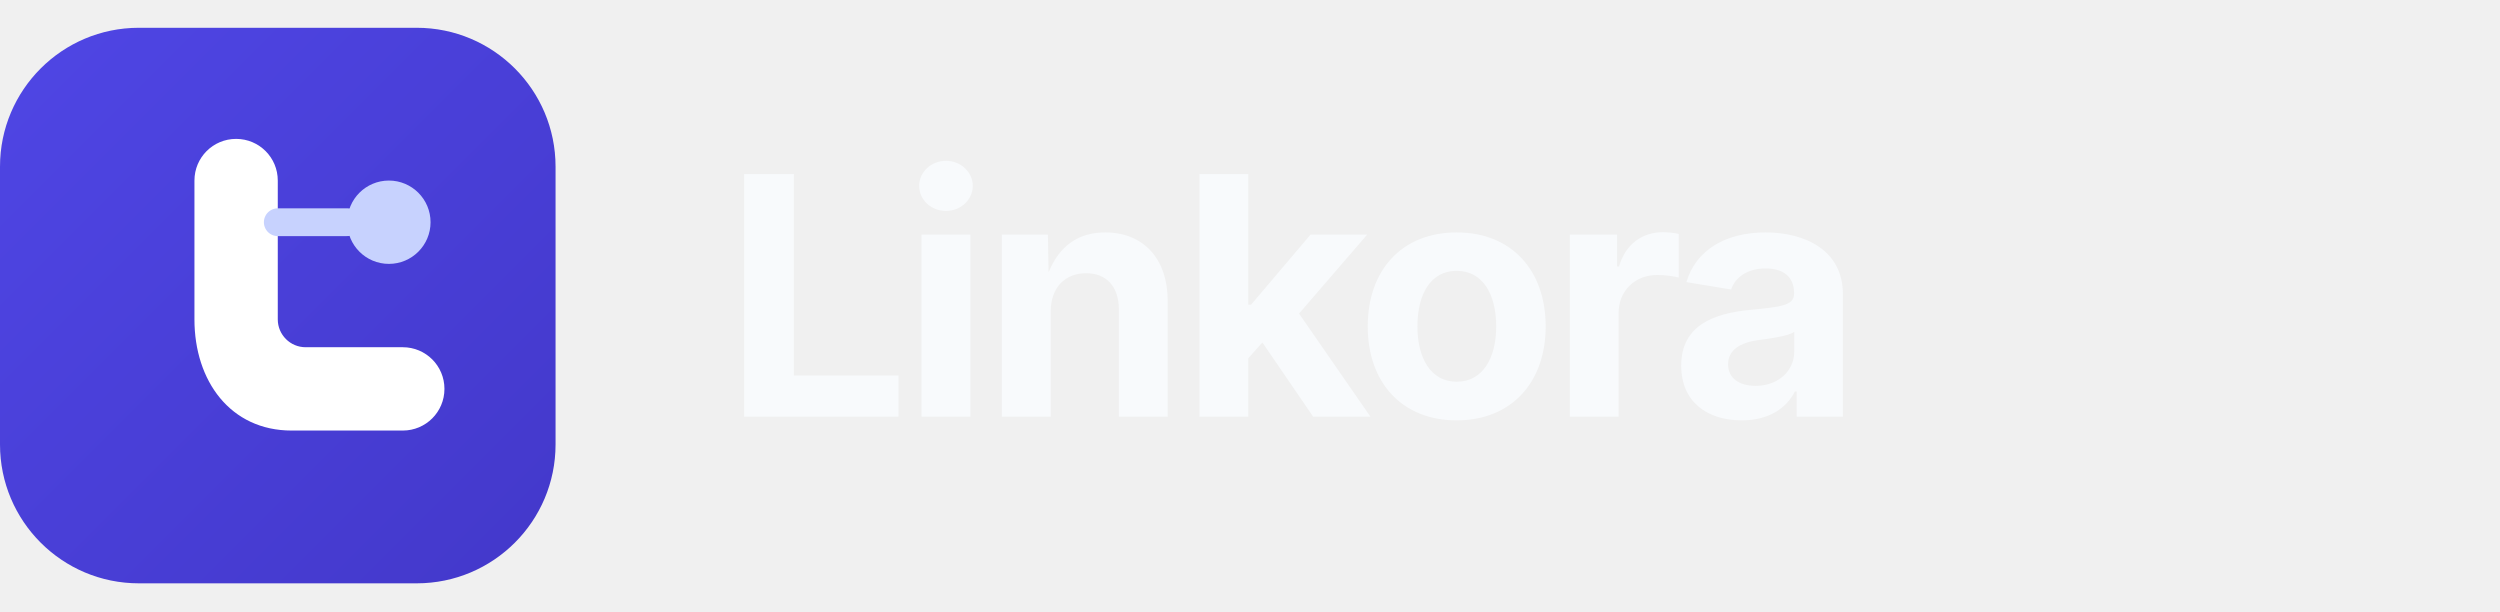
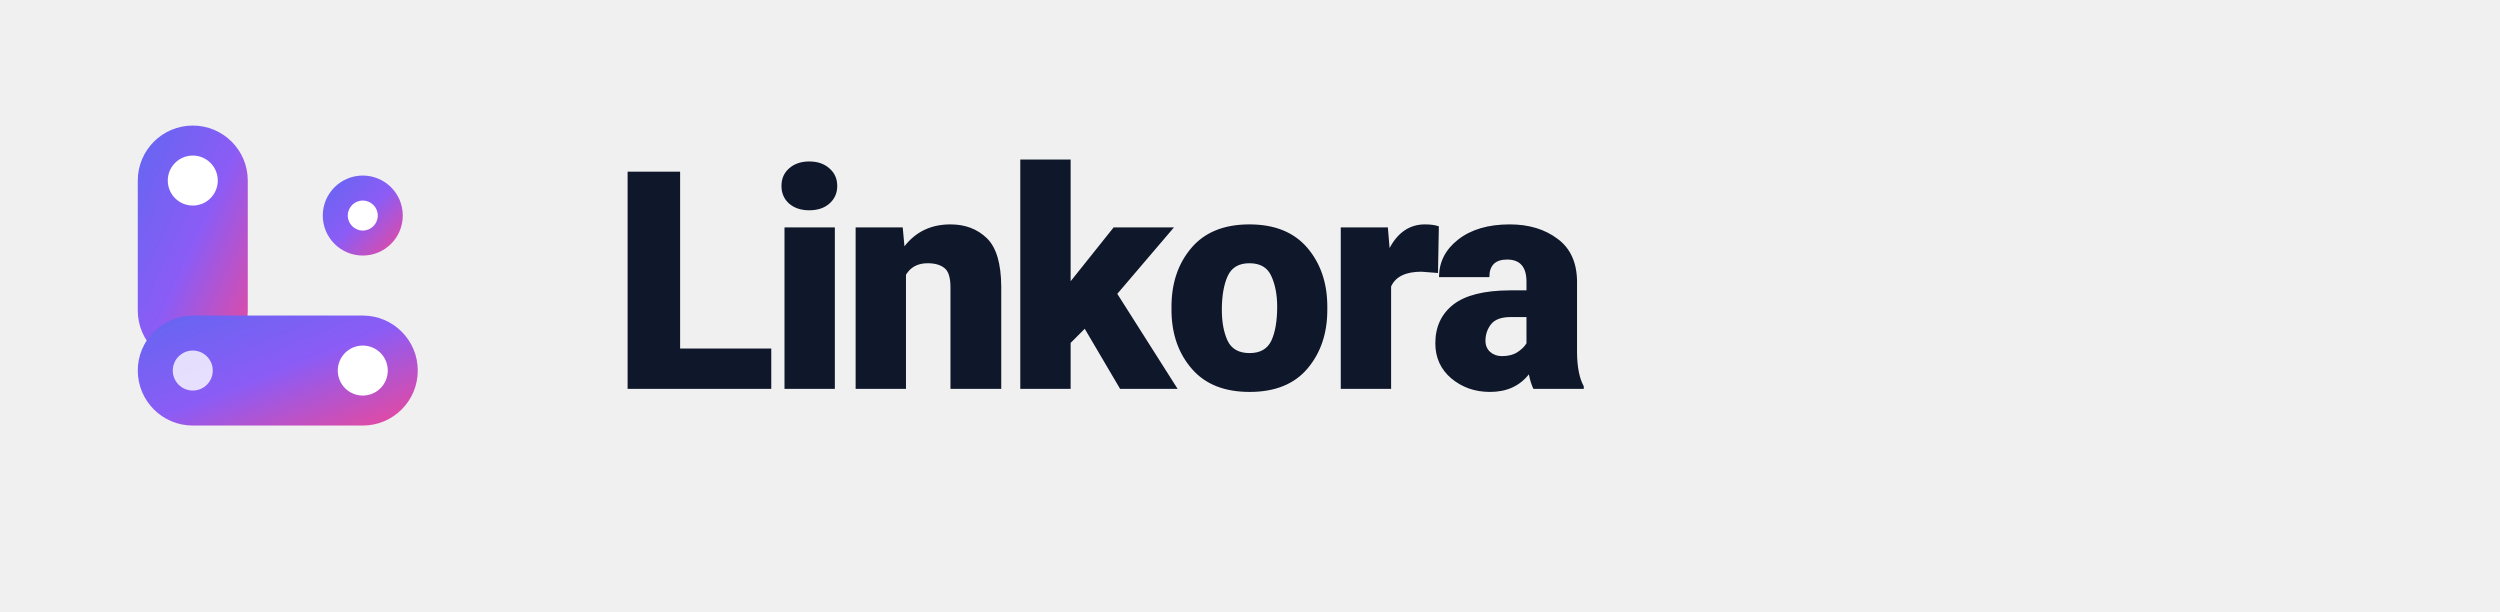
<svg xmlns="http://www.w3.org/2000/svg" viewBox="0 0 180 44" fill="none">
  <defs>
-     <linearGradient id="linkoraLogoBg" x1="0%" y1="0%" x2="100%" y2="100%">
-       <stop offset="0%" stop-color="#4F46E5" />
-       <stop offset="100%" stop-color="#4338CA" />
+     <linearGradient id="linkoraGradDark" x1="0%" y1="0%" x2="100%" y2="100%">
+       <stop offset="0%" stop-color="#6366F1" />
+       <stop offset="50%" stop-color="#8B5CF6" />
+       <stop offset="100%" stop-color="#EC4899" />
    </linearGradient>
  </defs>
-   <g transform="translate(0, 2)">
-     <rect width="40" height="40" rx="10" fill="url(#linkoraLogoBg)" />
-     <path d="M14 11 C14 9.34 15.34 8 17 8 C18.66 8 20 9.34 20 11 V21 C20 22.1 20.9 23 22 23 H29 C30.66 23 32 24.34 32 26 C32 27.66 30.66 29 29 29 H21 C16.58 29 14 25.42 14 21 Z" fill="#FFFFFF" />
-     <circle cx="28" cy="14" r="3" fill="#C7D2FE" />
-     <path d="M20 14 H25" stroke="#C7D2FE" stroke-width="2" stroke-linecap="round" />
+   <g transform="translate(2, 4) scale(0.36)">
+     <rect x="22" y="14" width="22" height="48" rx="11" fill="url(#linkoraGradDark)" />
+     <rect x="22" y="52" width="56" height="22" rx="11" fill="url(#linkoraGradDark)" />
+     <circle cx="33" cy="25" r="5" fill="#FFFFFF" />
+     <circle cx="67" cy="63" r="5" fill="#FFFFFF" />
+     <circle cx="33" cy="63" r="4" fill="#FFFFFF" fill-opacity="0.8" />
+     <circle cx="67" cy="32" r="8" fill="url(#linkoraGradDark)" />
+     <circle cx="67" cy="32" r="3" fill="#FFFFFF" />
  </g>
-   <text x="52" y="30" fill="#F8FAFC" font-family="'Inter', -apple-system, BlinkMacSystemFont, 'Segoe UI', Roboto, sans-serif" font-size="24" font-weight="700" letter-spacing="-0.03em">Linkora</text>
+   <text x="44" y="28" fill="#0F172A" font-family="'Plus Jakarta Sans', -apple-system, BlinkMacSystemFont, 'Segoe UI', Roboto, sans-serif" font-size="22" font-weight="800" letter-spacing="-0.03em">Linkora</text>
</svg>
